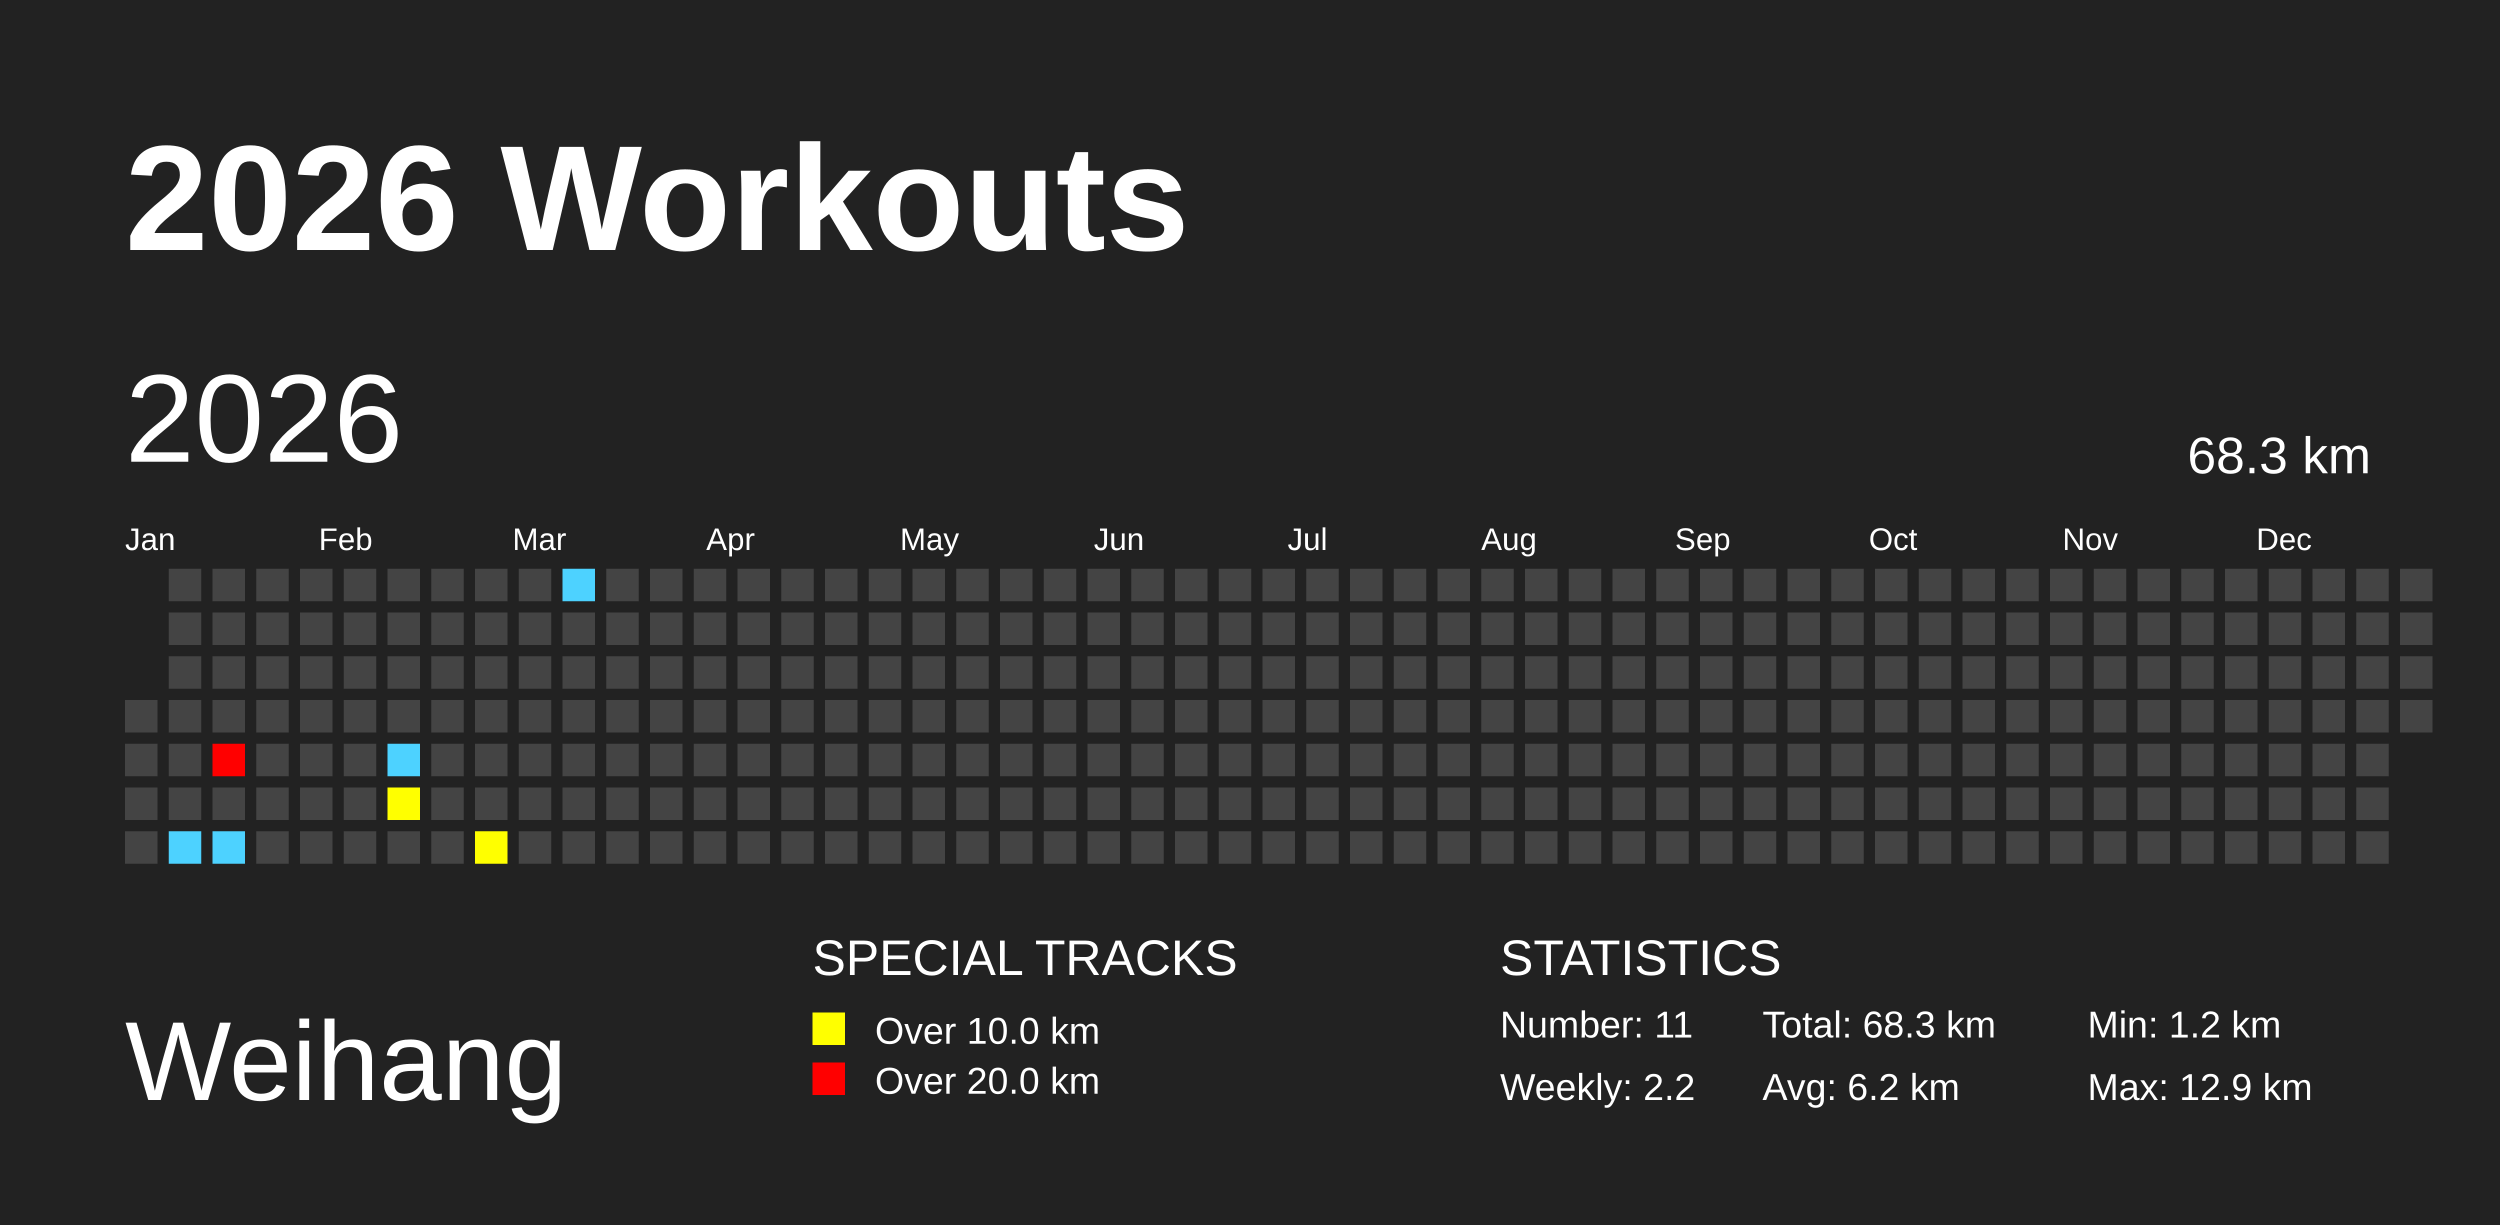
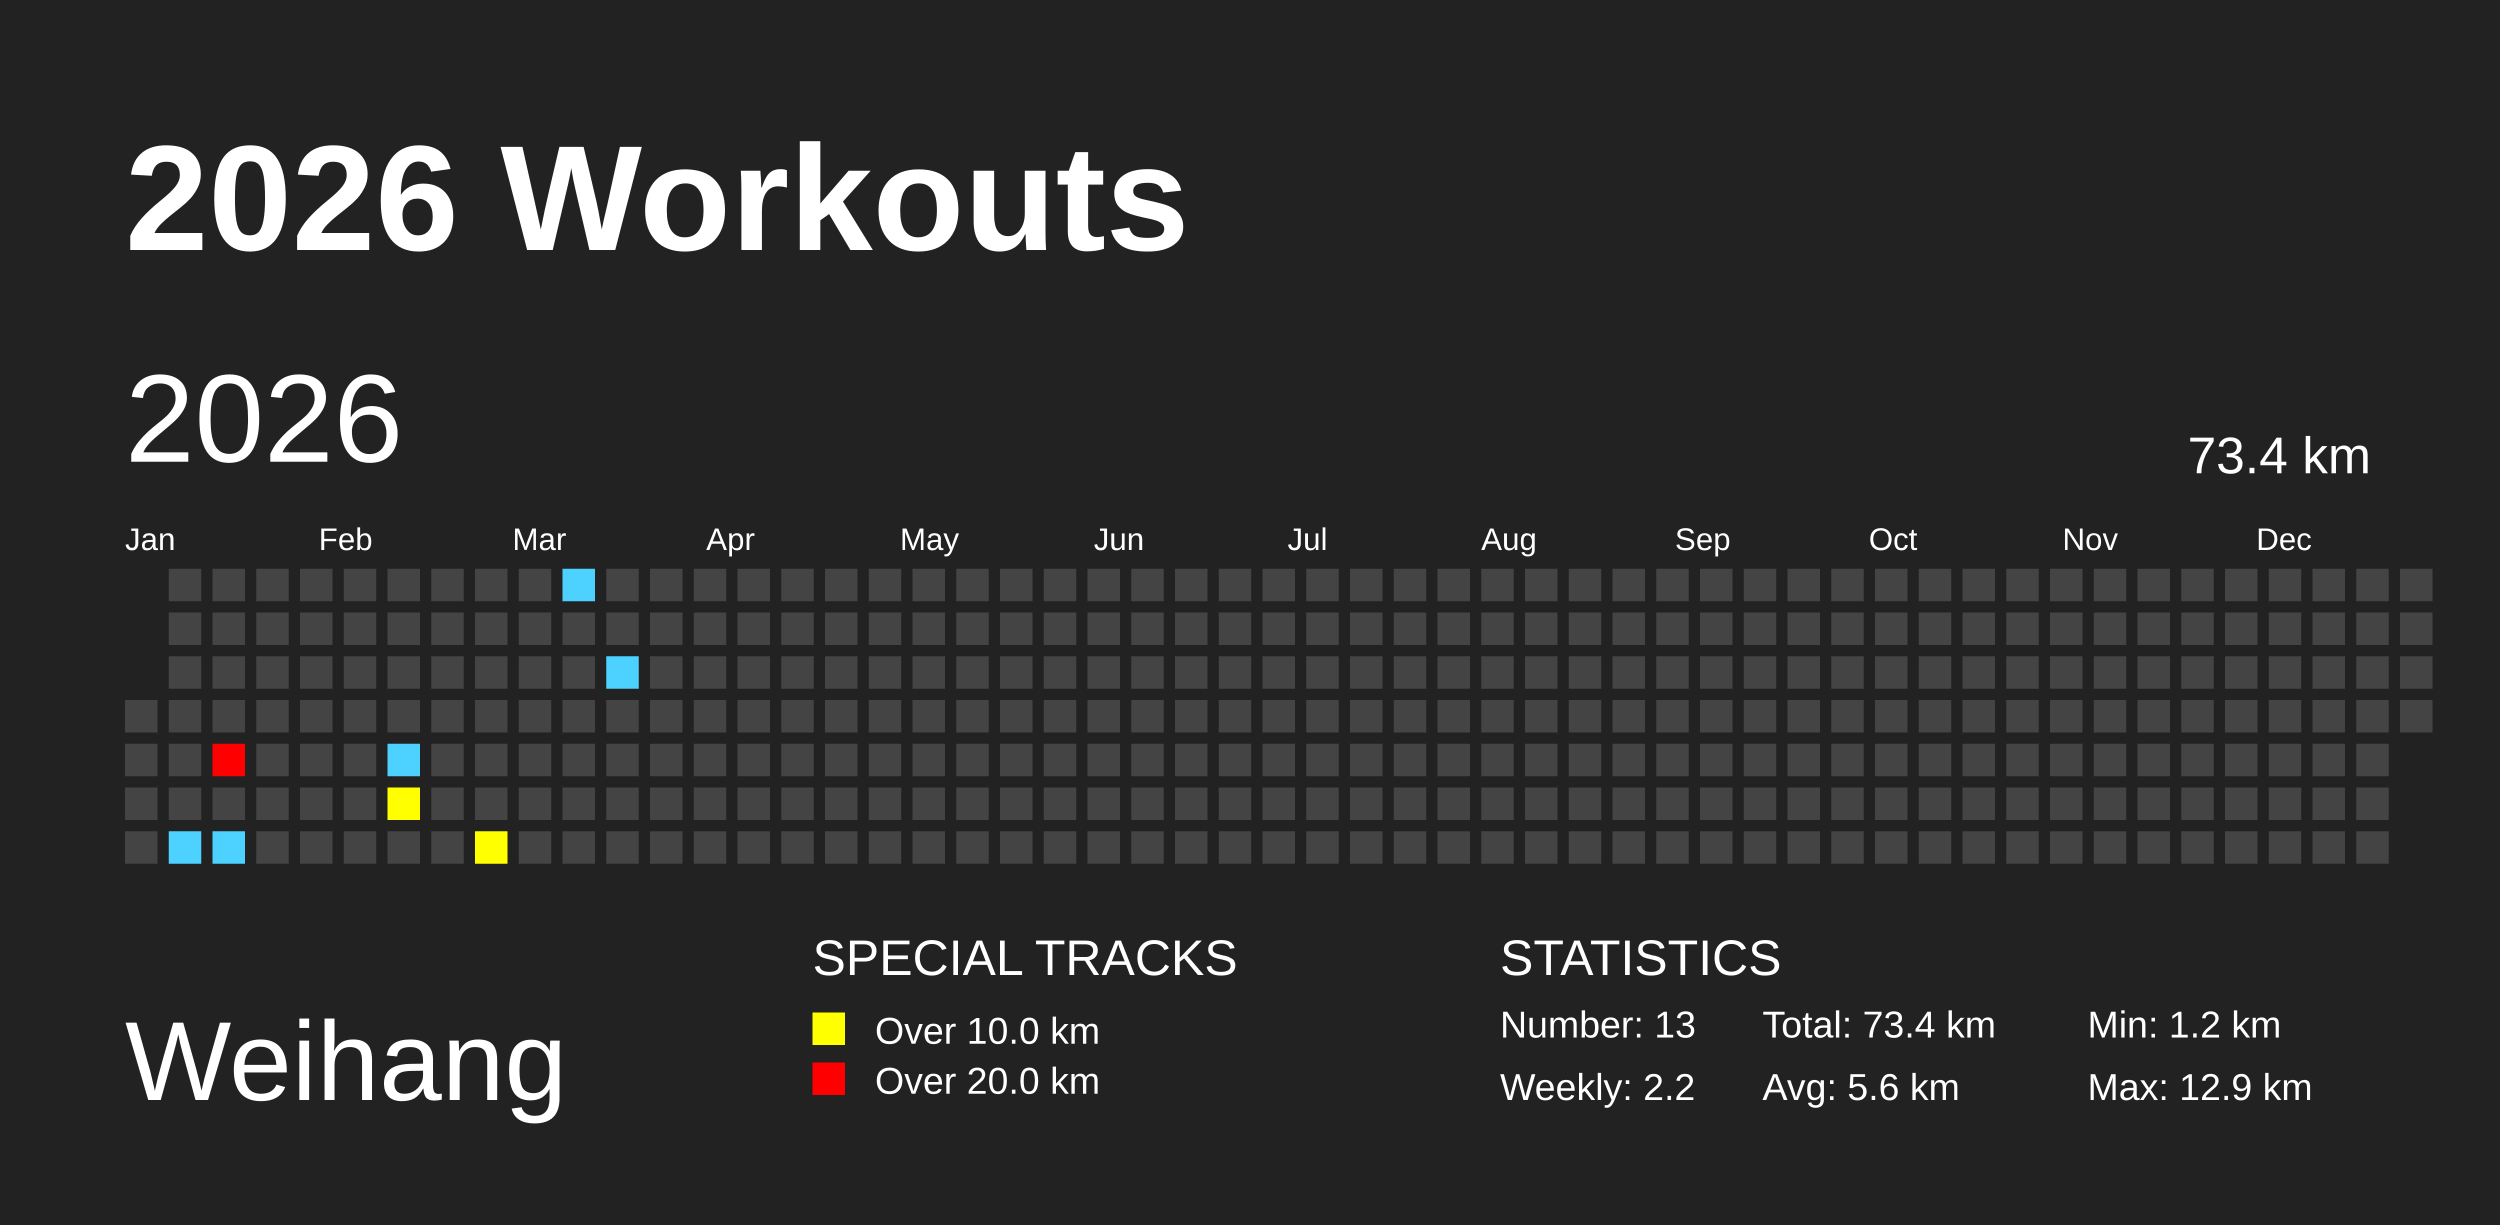
<svg xmlns="http://www.w3.org/2000/svg" baseProfile="full" height="98mm" version="1.1" viewBox="0,0,200,98" width="200mm">
  <defs />
  <rect fill="#222222" height="98" width="200" x="0" y="0" />
  <text fill="#FFFFFF" style="font-size:12px; font-family:Arial; font-weight:bold;" x="10" y="20">2026 Workouts</text>
  <text fill="#FFFFFF" style="font-size:9px; font-family:Arial" x="10" y="88">Weihang</text>
  <text fill="#FFFFFF" style="font-size:4px; font-family:Arial" x="65" y="78">SPECIAL TRACKS</text>
  <rect fill="yellow" height="2.6" width="2.6" x="65" y="81" />
  <text fill="#FFFFFF" style="font-size:3px; font-family:Arial" x="70" y="83.5">Over 10.0 km</text>
  <rect fill="red" height="2.6" width="2.6" x="65" y="85" />
  <text fill="#FFFFFF" style="font-size:3px; font-family:Arial" x="70" y="87.5">Over 20.0 km</text>
  <text fill="#FFFFFF" style="font-size:4px; font-family:Arial" x="120" y="78">STATISTICS</text>
-   <text fill="#FFFFFF" style="font-size:3px; font-family:Arial" x="120" y="83">Number: 11</text>
+   <text fill="#FFFFFF" style="font-size:3px; font-family:Arial" x="120" y="83">Number: 13</text>
  <text fill="#FFFFFF" style="font-size:3px; font-family:Arial" x="120" y="88">Weekly: 2.2</text>
-   <text fill="#FFFFFF" style="font-size:3px; font-family:Arial" x="141" y="83">Total: 68.3 km</text>
-   <text fill="#FFFFFF" style="font-size:3px; font-family:Arial" x="141" y="88">Avg: 6.2 km</text>
+   <text fill="#FFFFFF" style="font-size:3px; font-family:Arial" x="141" y="83">Total: 73.4 km</text>
+   <text fill="#FFFFFF" style="font-size:3px; font-family:Arial" x="141" y="88">Avg: 5.6 km</text>
  <text fill="#FFFFFF" style="font-size:3px; font-family:Arial" x="167" y="83">Min: 1.2 km</text>
  <text fill="#FFFFFF" style="font-size:3px; font-family:Arial" x="167" y="88">Max: 12.9 km</text>
  <text dominant-baseline="hanging" fill="#FFFFFF" style="font-size:10.0px; font-family:Arial;" x="10" y="30">2026</text>
-   <text dominant-baseline="hanging" fill="#FFFFFF" style="font-size:4.125px; font-family:Arial;" x="175" y="35">68.3 km</text>
+   <text dominant-baseline="hanging" fill="#FFFFFF" style="font-size:4.125px; font-family:Arial;" x="175" y="35">73.4 km</text>
  <text fill="#FFFFFF" style="font-size:2.5px; font-family:Arial" x="10.0" y="44">Jan</text>
  <text fill="#FFFFFF" style="font-size:2.5px; font-family:Arial" x="25.5" y="44">Feb</text>
  <text fill="#FFFFFF" style="font-size:2.5px; font-family:Arial" x="41.0" y="44">Mar</text>
  <text fill="#FFFFFF" style="font-size:2.5px; font-family:Arial" x="56.5" y="44">Apr</text>
  <text fill="#FFFFFF" style="font-size:2.5px; font-family:Arial" x="72.0" y="44">May</text>
  <text fill="#FFFFFF" style="font-size:2.5px; font-family:Arial" x="87.5" y="44">Jun</text>
  <text fill="#FFFFFF" style="font-size:2.5px; font-family:Arial" x="103.0" y="44">Jul</text>
  <text fill="#FFFFFF" style="font-size:2.5px; font-family:Arial" x="118.5" y="44">Aug</text>
  <text fill="#FFFFFF" style="font-size:2.5px; font-family:Arial" x="134.0" y="44">Sep</text>
  <text fill="#FFFFFF" style="font-size:2.5px; font-family:Arial" x="149.5" y="44">Oct</text>
  <text fill="#FFFFFF" style="font-size:2.5px; font-family:Arial" x="165.0" y="44">Nov</text>
  <text fill="#FFFFFF" style="font-size:2.5px; font-family:Arial" x="180.5" y="44">Dec</text>
  <rect fill="#444444" height="2.6" width="2.6" x="10.0" y="56.0" />
  <rect fill="#444444" height="2.6" width="2.6" x="10.0" y="59.5" />
  <rect fill="#444444" height="2.6" width="2.6" x="10.0" y="63.0" />
  <rect fill="#444444" height="2.6" width="2.6" x="10.0" y="66.5" />
  <rect fill="#444444" height="2.6" width="2.6" x="13.5" y="45.5" />
  <rect fill="#444444" height="2.6" width="2.6" x="13.5" y="49.0" />
  <rect fill="#444444" height="2.6" width="2.6" x="13.5" y="52.5" />
  <rect fill="#444444" height="2.6" width="2.6" x="13.5" y="56.0" />
  <rect fill="#444444" height="2.6" width="2.6" x="13.5" y="59.5" />
  <rect fill="#444444" height="2.6" width="2.6" x="13.5" y="63.0" />
  <rect fill="#4DD2FF" height="2.6" width="2.6" x="13.5" y="66.5" />
  <rect fill="#444444" height="2.6" width="2.6" x="17.0" y="45.5" />
  <rect fill="#444444" height="2.6" width="2.6" x="17.0" y="49.0" />
  <rect fill="#444444" height="2.6" width="2.6" x="17.0" y="52.5" />
  <rect fill="#444444" height="2.6" width="2.6" x="17.0" y="56.0" />
  <rect fill="red" height="2.6" width="2.6" x="17.0" y="59.5" />
  <rect fill="#444444" height="2.6" width="2.6" x="17.0" y="63.0" />
  <rect fill="#4DD2FF" height="2.6" width="2.6" x="17.0" y="66.5" />
  <rect fill="#444444" height="2.6" width="2.6" x="20.5" y="45.5" />
  <rect fill="#444444" height="2.6" width="2.6" x="20.5" y="49.0" />
  <rect fill="#444444" height="2.6" width="2.6" x="20.5" y="52.5" />
  <rect fill="#444444" height="2.6" width="2.6" x="20.5" y="56.0" />
  <rect fill="#444444" height="2.6" width="2.6" x="20.5" y="59.5" />
  <rect fill="#444444" height="2.6" width="2.6" x="20.5" y="63.0" />
  <rect fill="#444444" height="2.6" width="2.6" x="20.5" y="66.5" />
  <rect fill="#444444" height="2.6" width="2.6" x="24.0" y="45.5" />
  <rect fill="#444444" height="2.6" width="2.6" x="24.0" y="49.0" />
  <rect fill="#444444" height="2.6" width="2.6" x="24.0" y="52.5" />
  <rect fill="#444444" height="2.6" width="2.6" x="24.0" y="56.0" />
  <rect fill="#444444" height="2.6" width="2.6" x="24.0" y="59.5" />
  <rect fill="#444444" height="2.6" width="2.6" x="24.0" y="63.0" />
  <rect fill="#444444" height="2.6" width="2.6" x="24.0" y="66.5" />
  <rect fill="#444444" height="2.6" width="2.6" x="27.5" y="45.5" />
  <rect fill="#444444" height="2.6" width="2.6" x="27.5" y="49.0" />
  <rect fill="#444444" height="2.6" width="2.6" x="27.5" y="52.5" />
  <rect fill="#444444" height="2.6" width="2.6" x="27.5" y="56.0" />
  <rect fill="#444444" height="2.6" width="2.6" x="27.5" y="59.5" />
  <rect fill="#444444" height="2.6" width="2.6" x="27.5" y="63.0" />
  <rect fill="#444444" height="2.6" width="2.6" x="27.5" y="66.5" />
  <rect fill="#444444" height="2.6" width="2.6" x="31.0" y="45.5" />
  <rect fill="#444444" height="2.6" width="2.6" x="31.0" y="49.0" />
  <rect fill="#444444" height="2.6" width="2.6" x="31.0" y="52.5" />
  <rect fill="#444444" height="2.6" width="2.6" x="31.0" y="56.0" />
  <rect fill="#4DD2FF" height="2.6" width="2.6" x="31.0" y="59.5" />
  <rect fill="yellow" height="2.6" width="2.6" x="31.0" y="63.0" />
  <rect fill="#444444" height="2.6" width="2.6" x="31.0" y="66.5" />
  <rect fill="#444444" height="2.6" width="2.6" x="34.5" y="45.5" />
  <rect fill="#444444" height="2.6" width="2.6" x="34.5" y="49.0" />
  <rect fill="#444444" height="2.6" width="2.6" x="34.5" y="52.5" />
  <rect fill="#444444" height="2.6" width="2.6" x="34.5" y="56.0" />
  <rect fill="#444444" height="2.6" width="2.6" x="34.5" y="59.5" />
  <rect fill="#444444" height="2.6" width="2.6" x="34.5" y="63.0" />
  <rect fill="#444444" height="2.6" width="2.6" x="34.5" y="66.5" />
  <rect fill="#444444" height="2.6" width="2.6" x="38.0" y="45.5" />
  <rect fill="#444444" height="2.6" width="2.6" x="38.0" y="49.0" />
  <rect fill="#444444" height="2.6" width="2.6" x="38.0" y="52.5" />
  <rect fill="#444444" height="2.6" width="2.6" x="38.0" y="56.0" />
  <rect fill="#444444" height="2.6" width="2.6" x="38.0" y="59.5" />
  <rect fill="#444444" height="2.6" width="2.6" x="38.0" y="63.0" />
  <rect fill="yellow" height="2.6" width="2.6" x="38.0" y="66.5" />
  <rect fill="#444444" height="2.6" width="2.6" x="41.5" y="45.5" />
  <rect fill="#444444" height="2.6" width="2.6" x="41.5" y="49.0" />
  <rect fill="#444444" height="2.6" width="2.6" x="41.5" y="52.5" />
  <rect fill="#444444" height="2.6" width="2.6" x="41.5" y="56.0" />
  <rect fill="#444444" height="2.6" width="2.6" x="41.5" y="59.5" />
  <rect fill="#444444" height="2.6" width="2.6" x="41.5" y="63.0" />
  <rect fill="#444444" height="2.6" width="2.6" x="41.5" y="66.5" />
  <rect fill="#4DD2FF" height="2.6" width="2.6" x="45.0" y="45.5" />
  <rect fill="#444444" height="2.6" width="2.6" x="45.0" y="49.0" />
  <rect fill="#444444" height="2.6" width="2.6" x="45.0" y="52.5" />
  <rect fill="#444444" height="2.6" width="2.6" x="45.0" y="56.0" />
  <rect fill="#444444" height="2.6" width="2.6" x="45.0" y="59.5" />
  <rect fill="#444444" height="2.6" width="2.6" x="45.0" y="63.0" />
  <rect fill="#444444" height="2.6" width="2.6" x="45.0" y="66.5" />
  <rect fill="#444444" height="2.6" width="2.6" x="48.5" y="45.5" />
  <rect fill="#444444" height="2.6" width="2.6" x="48.5" y="49.0" />
-   <rect fill="#444444" height="2.6" width="2.6" x="48.5" y="52.5" />
+   <rect fill="#4DD2FF" height="2.6" width="2.6" x="48.5" y="52.5" />
  <rect fill="#444444" height="2.6" width="2.6" x="48.5" y="56.0" />
  <rect fill="#444444" height="2.6" width="2.6" x="48.5" y="59.5" />
  <rect fill="#444444" height="2.6" width="2.6" x="48.5" y="63.0" />
  <rect fill="#444444" height="2.6" width="2.6" x="48.5" y="66.5" />
  <rect fill="#444444" height="2.6" width="2.6" x="52.0" y="45.5" />
  <rect fill="#444444" height="2.6" width="2.6" x="52.0" y="49.0" />
  <rect fill="#444444" height="2.6" width="2.6" x="52.0" y="52.5" />
  <rect fill="#444444" height="2.6" width="2.6" x="52.0" y="56.0" />
  <rect fill="#444444" height="2.6" width="2.6" x="52.0" y="59.5" />
  <rect fill="#444444" height="2.6" width="2.6" x="52.0" y="63.0" />
  <rect fill="#444444" height="2.6" width="2.6" x="52.0" y="66.5" />
  <rect fill="#444444" height="2.6" width="2.6" x="55.5" y="45.5" />
  <rect fill="#444444" height="2.6" width="2.6" x="55.5" y="49.0" />
  <rect fill="#444444" height="2.6" width="2.6" x="55.5" y="52.5" />
  <rect fill="#444444" height="2.6" width="2.6" x="55.5" y="56.0" />
  <rect fill="#444444" height="2.6" width="2.6" x="55.5" y="59.5" />
  <rect fill="#444444" height="2.6" width="2.6" x="55.5" y="63.0" />
  <rect fill="#444444" height="2.6" width="2.6" x="55.5" y="66.5" />
  <rect fill="#444444" height="2.6" width="2.6" x="59.0" y="45.5" />
  <rect fill="#444444" height="2.6" width="2.6" x="59.0" y="49.0" />
  <rect fill="#444444" height="2.6" width="2.6" x="59.0" y="52.5" />
  <rect fill="#444444" height="2.6" width="2.6" x="59.0" y="56.0" />
  <rect fill="#444444" height="2.6" width="2.6" x="59.0" y="59.5" />
  <rect fill="#444444" height="2.6" width="2.6" x="59.0" y="63.0" />
  <rect fill="#444444" height="2.6" width="2.6" x="59.0" y="66.5" />
  <rect fill="#444444" height="2.6" width="2.6" x="62.5" y="45.5" />
  <rect fill="#444444" height="2.6" width="2.6" x="62.5" y="49.0" />
  <rect fill="#444444" height="2.6" width="2.6" x="62.5" y="52.5" />
  <rect fill="#444444" height="2.6" width="2.6" x="62.5" y="56.0" />
  <rect fill="#444444" height="2.6" width="2.6" x="62.5" y="59.5" />
  <rect fill="#444444" height="2.6" width="2.6" x="62.5" y="63.0" />
  <rect fill="#444444" height="2.6" width="2.6" x="62.5" y="66.5" />
  <rect fill="#444444" height="2.6" width="2.6" x="66.0" y="45.5" />
  <rect fill="#444444" height="2.6" width="2.6" x="66.0" y="49.0" />
  <rect fill="#444444" height="2.6" width="2.6" x="66.0" y="52.5" />
  <rect fill="#444444" height="2.6" width="2.6" x="66.0" y="56.0" />
  <rect fill="#444444" height="2.6" width="2.6" x="66.0" y="59.5" />
  <rect fill="#444444" height="2.6" width="2.6" x="66.0" y="63.0" />
  <rect fill="#444444" height="2.6" width="2.6" x="66.0" y="66.5" />
  <rect fill="#444444" height="2.6" width="2.6" x="69.5" y="45.5" />
  <rect fill="#444444" height="2.6" width="2.6" x="69.5" y="49.0" />
  <rect fill="#444444" height="2.6" width="2.6" x="69.5" y="52.5" />
  <rect fill="#444444" height="2.6" width="2.6" x="69.5" y="56.0" />
  <rect fill="#444444" height="2.6" width="2.6" x="69.5" y="59.5" />
  <rect fill="#444444" height="2.6" width="2.6" x="69.5" y="63.0" />
  <rect fill="#444444" height="2.6" width="2.6" x="69.5" y="66.5" />
  <rect fill="#444444" height="2.6" width="2.6" x="73.0" y="45.5" />
  <rect fill="#444444" height="2.6" width="2.6" x="73.0" y="49.0" />
  <rect fill="#444444" height="2.6" width="2.6" x="73.0" y="52.5" />
  <rect fill="#444444" height="2.6" width="2.6" x="73.0" y="56.0" />
  <rect fill="#444444" height="2.6" width="2.6" x="73.0" y="59.5" />
  <rect fill="#444444" height="2.6" width="2.6" x="73.0" y="63.0" />
  <rect fill="#444444" height="2.6" width="2.6" x="73.0" y="66.5" />
  <rect fill="#444444" height="2.6" width="2.6" x="76.5" y="45.5" />
  <rect fill="#444444" height="2.6" width="2.6" x="76.5" y="49.0" />
  <rect fill="#444444" height="2.6" width="2.6" x="76.5" y="52.5" />
  <rect fill="#444444" height="2.6" width="2.6" x="76.5" y="56.0" />
  <rect fill="#444444" height="2.6" width="2.6" x="76.5" y="59.5" />
  <rect fill="#444444" height="2.6" width="2.6" x="76.5" y="63.0" />
  <rect fill="#444444" height="2.6" width="2.6" x="76.5" y="66.5" />
  <rect fill="#444444" height="2.6" width="2.6" x="80.0" y="45.5" />
  <rect fill="#444444" height="2.6" width="2.6" x="80.0" y="49.0" />
  <rect fill="#444444" height="2.6" width="2.6" x="80.0" y="52.5" />
  <rect fill="#444444" height="2.6" width="2.6" x="80.0" y="56.0" />
  <rect fill="#444444" height="2.6" width="2.6" x="80.0" y="59.5" />
  <rect fill="#444444" height="2.6" width="2.6" x="80.0" y="63.0" />
  <rect fill="#444444" height="2.6" width="2.6" x="80.0" y="66.5" />
  <rect fill="#444444" height="2.6" width="2.6" x="83.5" y="45.5" />
  <rect fill="#444444" height="2.6" width="2.6" x="83.5" y="49.0" />
  <rect fill="#444444" height="2.6" width="2.6" x="83.5" y="52.5" />
  <rect fill="#444444" height="2.6" width="2.6" x="83.5" y="56.0" />
  <rect fill="#444444" height="2.6" width="2.6" x="83.5" y="59.5" />
  <rect fill="#444444" height="2.6" width="2.6" x="83.5" y="63.0" />
  <rect fill="#444444" height="2.6" width="2.6" x="83.5" y="66.5" />
  <rect fill="#444444" height="2.6" width="2.6" x="87.0" y="45.5" />
  <rect fill="#444444" height="2.6" width="2.6" x="87.0" y="49.0" />
  <rect fill="#444444" height="2.6" width="2.6" x="87.0" y="52.5" />
  <rect fill="#444444" height="2.6" width="2.6" x="87.0" y="56.0" />
  <rect fill="#444444" height="2.6" width="2.6" x="87.0" y="59.5" />
  <rect fill="#444444" height="2.6" width="2.6" x="87.0" y="63.0" />
  <rect fill="#444444" height="2.6" width="2.6" x="87.0" y="66.5" />
  <rect fill="#444444" height="2.6" width="2.6" x="90.5" y="45.5" />
  <rect fill="#444444" height="2.6" width="2.6" x="90.5" y="49.0" />
  <rect fill="#444444" height="2.6" width="2.6" x="90.5" y="52.5" />
  <rect fill="#444444" height="2.6" width="2.6" x="90.5" y="56.0" />
  <rect fill="#444444" height="2.6" width="2.6" x="90.5" y="59.5" />
  <rect fill="#444444" height="2.6" width="2.6" x="90.5" y="63.0" />
  <rect fill="#444444" height="2.6" width="2.6" x="90.5" y="66.5" />
  <rect fill="#444444" height="2.6" width="2.6" x="94.0" y="45.5" />
  <rect fill="#444444" height="2.6" width="2.6" x="94.0" y="49.0" />
  <rect fill="#444444" height="2.6" width="2.6" x="94.0" y="52.5" />
  <rect fill="#444444" height="2.6" width="2.6" x="94.0" y="56.0" />
  <rect fill="#444444" height="2.6" width="2.6" x="94.0" y="59.5" />
  <rect fill="#444444" height="2.6" width="2.6" x="94.0" y="63.0" />
  <rect fill="#444444" height="2.6" width="2.6" x="94.0" y="66.5" />
  <rect fill="#444444" height="2.6" width="2.6" x="97.5" y="45.5" />
  <rect fill="#444444" height="2.6" width="2.6" x="97.5" y="49.0" />
  <rect fill="#444444" height="2.6" width="2.6" x="97.5" y="52.5" />
  <rect fill="#444444" height="2.6" width="2.6" x="97.5" y="56.0" />
  <rect fill="#444444" height="2.6" width="2.6" x="97.5" y="59.5" />
  <rect fill="#444444" height="2.6" width="2.6" x="97.5" y="63.0" />
  <rect fill="#444444" height="2.6" width="2.6" x="97.5" y="66.5" />
  <rect fill="#444444" height="2.6" width="2.6" x="101.0" y="45.5" />
  <rect fill="#444444" height="2.6" width="2.6" x="101.0" y="49.0" />
  <rect fill="#444444" height="2.6" width="2.6" x="101.0" y="52.5" />
  <rect fill="#444444" height="2.6" width="2.6" x="101.0" y="56.0" />
  <rect fill="#444444" height="2.6" width="2.6" x="101.0" y="59.5" />
  <rect fill="#444444" height="2.6" width="2.6" x="101.0" y="63.0" />
  <rect fill="#444444" height="2.6" width="2.6" x="101.0" y="66.5" />
  <rect fill="#444444" height="2.6" width="2.6" x="104.5" y="45.5" />
  <rect fill="#444444" height="2.6" width="2.6" x="104.5" y="49.0" />
  <rect fill="#444444" height="2.6" width="2.6" x="104.5" y="52.5" />
  <rect fill="#444444" height="2.6" width="2.6" x="104.5" y="56.0" />
  <rect fill="#444444" height="2.6" width="2.6" x="104.5" y="59.5" />
  <rect fill="#444444" height="2.6" width="2.6" x="104.5" y="63.0" />
  <rect fill="#444444" height="2.6" width="2.6" x="104.5" y="66.5" />
  <rect fill="#444444" height="2.6" width="2.6" x="108.0" y="45.5" />
  <rect fill="#444444" height="2.6" width="2.6" x="108.0" y="49.0" />
  <rect fill="#444444" height="2.6" width="2.6" x="108.0" y="52.5" />
  <rect fill="#444444" height="2.6" width="2.6" x="108.0" y="56.0" />
  <rect fill="#444444" height="2.6" width="2.6" x="108.0" y="59.5" />
  <rect fill="#444444" height="2.6" width="2.6" x="108.0" y="63.0" />
  <rect fill="#444444" height="2.6" width="2.6" x="108.0" y="66.5" />
  <rect fill="#444444" height="2.6" width="2.6" x="111.5" y="45.5" />
  <rect fill="#444444" height="2.6" width="2.6" x="111.5" y="49.0" />
  <rect fill="#444444" height="2.6" width="2.6" x="111.5" y="52.5" />
  <rect fill="#444444" height="2.6" width="2.6" x="111.5" y="56.0" />
  <rect fill="#444444" height="2.6" width="2.6" x="111.5" y="59.5" />
  <rect fill="#444444" height="2.6" width="2.6" x="111.5" y="63.0" />
  <rect fill="#444444" height="2.6" width="2.6" x="111.5" y="66.5" />
  <rect fill="#444444" height="2.6" width="2.6" x="115.0" y="45.5" />
  <rect fill="#444444" height="2.6" width="2.6" x="115.0" y="49.0" />
  <rect fill="#444444" height="2.6" width="2.6" x="115.0" y="52.5" />
  <rect fill="#444444" height="2.6" width="2.6" x="115.0" y="56.0" />
  <rect fill="#444444" height="2.6" width="2.6" x="115.0" y="59.5" />
  <rect fill="#444444" height="2.6" width="2.6" x="115.0" y="63.0" />
  <rect fill="#444444" height="2.6" width="2.6" x="115.0" y="66.5" />
  <rect fill="#444444" height="2.6" width="2.6" x="118.5" y="45.5" />
  <rect fill="#444444" height="2.6" width="2.6" x="118.5" y="49.0" />
  <rect fill="#444444" height="2.6" width="2.6" x="118.5" y="52.5" />
  <rect fill="#444444" height="2.6" width="2.6" x="118.5" y="56.0" />
  <rect fill="#444444" height="2.6" width="2.6" x="118.5" y="59.5" />
  <rect fill="#444444" height="2.6" width="2.6" x="118.5" y="63.0" />
  <rect fill="#444444" height="2.6" width="2.6" x="118.5" y="66.5" />
  <rect fill="#444444" height="2.6" width="2.6" x="122.0" y="45.5" />
  <rect fill="#444444" height="2.6" width="2.6" x="122.0" y="49.0" />
  <rect fill="#444444" height="2.6" width="2.6" x="122.0" y="52.5" />
  <rect fill="#444444" height="2.6" width="2.6" x="122.0" y="56.0" />
  <rect fill="#444444" height="2.6" width="2.6" x="122.0" y="59.5" />
  <rect fill="#444444" height="2.6" width="2.6" x="122.0" y="63.0" />
  <rect fill="#444444" height="2.6" width="2.6" x="122.0" y="66.5" />
  <rect fill="#444444" height="2.6" width="2.6" x="125.5" y="45.5" />
  <rect fill="#444444" height="2.6" width="2.6" x="125.5" y="49.0" />
  <rect fill="#444444" height="2.6" width="2.6" x="125.5" y="52.5" />
  <rect fill="#444444" height="2.6" width="2.6" x="125.5" y="56.0" />
  <rect fill="#444444" height="2.6" width="2.6" x="125.5" y="59.5" />
  <rect fill="#444444" height="2.6" width="2.6" x="125.5" y="63.0" />
  <rect fill="#444444" height="2.6" width="2.6" x="125.5" y="66.5" />
  <rect fill="#444444" height="2.6" width="2.6" x="129.0" y="45.5" />
  <rect fill="#444444" height="2.6" width="2.6" x="129.0" y="49.0" />
  <rect fill="#444444" height="2.6" width="2.6" x="129.0" y="52.5" />
  <rect fill="#444444" height="2.6" width="2.6" x="129.0" y="56.0" />
  <rect fill="#444444" height="2.6" width="2.6" x="129.0" y="59.5" />
  <rect fill="#444444" height="2.6" width="2.6" x="129.0" y="63.0" />
  <rect fill="#444444" height="2.6" width="2.6" x="129.0" y="66.5" />
  <rect fill="#444444" height="2.6" width="2.6" x="132.5" y="45.5" />
  <rect fill="#444444" height="2.6" width="2.6" x="132.5" y="49.0" />
  <rect fill="#444444" height="2.6" width="2.6" x="132.5" y="52.5" />
  <rect fill="#444444" height="2.6" width="2.6" x="132.5" y="56.0" />
  <rect fill="#444444" height="2.6" width="2.6" x="132.5" y="59.5" />
  <rect fill="#444444" height="2.6" width="2.6" x="132.5" y="63.0" />
  <rect fill="#444444" height="2.6" width="2.6" x="132.5" y="66.5" />
  <rect fill="#444444" height="2.6" width="2.6" x="136.0" y="45.5" />
  <rect fill="#444444" height="2.6" width="2.6" x="136.0" y="49.0" />
  <rect fill="#444444" height="2.6" width="2.6" x="136.0" y="52.5" />
  <rect fill="#444444" height="2.6" width="2.6" x="136.0" y="56.0" />
  <rect fill="#444444" height="2.6" width="2.6" x="136.0" y="59.5" />
  <rect fill="#444444" height="2.6" width="2.6" x="136.0" y="63.0" />
  <rect fill="#444444" height="2.6" width="2.6" x="136.0" y="66.5" />
  <rect fill="#444444" height="2.6" width="2.6" x="139.5" y="45.5" />
  <rect fill="#444444" height="2.6" width="2.6" x="139.5" y="49.0" />
  <rect fill="#444444" height="2.6" width="2.6" x="139.5" y="52.5" />
  <rect fill="#444444" height="2.6" width="2.6" x="139.5" y="56.0" />
  <rect fill="#444444" height="2.6" width="2.6" x="139.5" y="59.5" />
  <rect fill="#444444" height="2.6" width="2.6" x="139.5" y="63.0" />
  <rect fill="#444444" height="2.6" width="2.6" x="139.5" y="66.5" />
  <rect fill="#444444" height="2.6" width="2.6" x="143.0" y="45.5" />
  <rect fill="#444444" height="2.6" width="2.6" x="143.0" y="49.0" />
  <rect fill="#444444" height="2.6" width="2.6" x="143.0" y="52.5" />
  <rect fill="#444444" height="2.6" width="2.6" x="143.0" y="56.0" />
  <rect fill="#444444" height="2.6" width="2.6" x="143.0" y="59.5" />
  <rect fill="#444444" height="2.6" width="2.6" x="143.0" y="63.0" />
  <rect fill="#444444" height="2.6" width="2.6" x="143.0" y="66.5" />
  <rect fill="#444444" height="2.6" width="2.6" x="146.5" y="45.5" />
  <rect fill="#444444" height="2.6" width="2.6" x="146.5" y="49.0" />
  <rect fill="#444444" height="2.6" width="2.6" x="146.5" y="52.5" />
  <rect fill="#444444" height="2.6" width="2.6" x="146.5" y="56.0" />
  <rect fill="#444444" height="2.6" width="2.6" x="146.5" y="59.5" />
  <rect fill="#444444" height="2.6" width="2.6" x="146.5" y="63.0" />
  <rect fill="#444444" height="2.6" width="2.6" x="146.5" y="66.5" />
  <rect fill="#444444" height="2.6" width="2.6" x="150.0" y="45.5" />
  <rect fill="#444444" height="2.6" width="2.6" x="150.0" y="49.0" />
  <rect fill="#444444" height="2.6" width="2.6" x="150.0" y="52.5" />
  <rect fill="#444444" height="2.6" width="2.6" x="150.0" y="56.0" />
  <rect fill="#444444" height="2.6" width="2.6" x="150.0" y="59.5" />
  <rect fill="#444444" height="2.6" width="2.6" x="150.0" y="63.0" />
  <rect fill="#444444" height="2.6" width="2.6" x="150.0" y="66.5" />
  <rect fill="#444444" height="2.6" width="2.6" x="153.5" y="45.5" />
  <rect fill="#444444" height="2.6" width="2.6" x="153.5" y="49.0" />
  <rect fill="#444444" height="2.6" width="2.6" x="153.5" y="52.5" />
  <rect fill="#444444" height="2.6" width="2.6" x="153.5" y="56.0" />
  <rect fill="#444444" height="2.6" width="2.6" x="153.5" y="59.5" />
  <rect fill="#444444" height="2.6" width="2.6" x="153.5" y="63.0" />
  <rect fill="#444444" height="2.6" width="2.6" x="153.5" y="66.5" />
  <rect fill="#444444" height="2.6" width="2.6" x="157.0" y="45.5" />
  <rect fill="#444444" height="2.6" width="2.6" x="157.0" y="49.0" />
  <rect fill="#444444" height="2.6" width="2.6" x="157.0" y="52.5" />
  <rect fill="#444444" height="2.6" width="2.6" x="157.0" y="56.0" />
  <rect fill="#444444" height="2.6" width="2.6" x="157.0" y="59.5" />
  <rect fill="#444444" height="2.6" width="2.6" x="157.0" y="63.0" />
  <rect fill="#444444" height="2.6" width="2.6" x="157.0" y="66.5" />
  <rect fill="#444444" height="2.6" width="2.6" x="160.5" y="45.5" />
  <rect fill="#444444" height="2.6" width="2.6" x="160.5" y="49.0" />
  <rect fill="#444444" height="2.6" width="2.6" x="160.5" y="52.5" />
  <rect fill="#444444" height="2.6" width="2.6" x="160.5" y="56.0" />
  <rect fill="#444444" height="2.6" width="2.6" x="160.5" y="59.5" />
  <rect fill="#444444" height="2.6" width="2.6" x="160.5" y="63.0" />
  <rect fill="#444444" height="2.6" width="2.6" x="160.5" y="66.5" />
  <rect fill="#444444" height="2.6" width="2.6" x="164.0" y="45.5" />
  <rect fill="#444444" height="2.6" width="2.6" x="164.0" y="49.0" />
  <rect fill="#444444" height="2.6" width="2.6" x="164.0" y="52.5" />
  <rect fill="#444444" height="2.6" width="2.6" x="164.0" y="56.0" />
  <rect fill="#444444" height="2.6" width="2.6" x="164.0" y="59.5" />
  <rect fill="#444444" height="2.6" width="2.6" x="164.0" y="63.0" />
  <rect fill="#444444" height="2.6" width="2.6" x="164.0" y="66.5" />
  <rect fill="#444444" height="2.6" width="2.6" x="167.5" y="45.5" />
  <rect fill="#444444" height="2.6" width="2.6" x="167.5" y="49.0" />
  <rect fill="#444444" height="2.6" width="2.6" x="167.5" y="52.5" />
  <rect fill="#444444" height="2.6" width="2.6" x="167.5" y="56.0" />
  <rect fill="#444444" height="2.6" width="2.6" x="167.5" y="59.5" />
  <rect fill="#444444" height="2.6" width="2.6" x="167.5" y="63.0" />
  <rect fill="#444444" height="2.6" width="2.6" x="167.5" y="66.5" />
  <rect fill="#444444" height="2.6" width="2.6" x="171.0" y="45.5" />
  <rect fill="#444444" height="2.6" width="2.6" x="171.0" y="49.0" />
  <rect fill="#444444" height="2.6" width="2.6" x="171.0" y="52.5" />
  <rect fill="#444444" height="2.6" width="2.6" x="171.0" y="56.0" />
  <rect fill="#444444" height="2.6" width="2.6" x="171.0" y="59.5" />
  <rect fill="#444444" height="2.6" width="2.6" x="171.0" y="63.0" />
  <rect fill="#444444" height="2.6" width="2.6" x="171.0" y="66.5" />
  <rect fill="#444444" height="2.6" width="2.6" x="174.5" y="45.5" />
  <rect fill="#444444" height="2.6" width="2.6" x="174.5" y="49.0" />
  <rect fill="#444444" height="2.6" width="2.6" x="174.5" y="52.5" />
  <rect fill="#444444" height="2.6" width="2.6" x="174.5" y="56.0" />
  <rect fill="#444444" height="2.6" width="2.6" x="174.5" y="59.5" />
  <rect fill="#444444" height="2.6" width="2.6" x="174.5" y="63.0" />
  <rect fill="#444444" height="2.6" width="2.6" x="174.5" y="66.5" />
  <rect fill="#444444" height="2.6" width="2.6" x="178.0" y="45.5" />
  <rect fill="#444444" height="2.6" width="2.6" x="178.0" y="49.0" />
  <rect fill="#444444" height="2.6" width="2.6" x="178.0" y="52.5" />
  <rect fill="#444444" height="2.6" width="2.6" x="178.0" y="56.0" />
  <rect fill="#444444" height="2.6" width="2.6" x="178.0" y="59.5" />
  <rect fill="#444444" height="2.6" width="2.6" x="178.0" y="63.0" />
  <rect fill="#444444" height="2.6" width="2.6" x="178.0" y="66.5" />
  <rect fill="#444444" height="2.6" width="2.6" x="181.5" y="45.5" />
  <rect fill="#444444" height="2.6" width="2.6" x="181.5" y="49.0" />
  <rect fill="#444444" height="2.6" width="2.6" x="181.5" y="52.5" />
  <rect fill="#444444" height="2.6" width="2.6" x="181.5" y="56.0" />
  <rect fill="#444444" height="2.6" width="2.6" x="181.5" y="59.5" />
  <rect fill="#444444" height="2.6" width="2.6" x="181.5" y="63.0" />
  <rect fill="#444444" height="2.6" width="2.6" x="181.5" y="66.5" />
  <rect fill="#444444" height="2.6" width="2.6" x="185.0" y="45.5" />
  <rect fill="#444444" height="2.6" width="2.6" x="185.0" y="49.0" />
  <rect fill="#444444" height="2.6" width="2.6" x="185.0" y="52.5" />
  <rect fill="#444444" height="2.6" width="2.6" x="185.0" y="56.0" />
  <rect fill="#444444" height="2.6" width="2.6" x="185.0" y="59.5" />
  <rect fill="#444444" height="2.6" width="2.6" x="185.0" y="63.0" />
  <rect fill="#444444" height="2.6" width="2.6" x="185.0" y="66.5" />
  <rect fill="#444444" height="2.6" width="2.6" x="188.5" y="45.5" />
  <rect fill="#444444" height="2.6" width="2.6" x="188.5" y="49.0" />
  <rect fill="#444444" height="2.6" width="2.6" x="188.5" y="52.5" />
  <rect fill="#444444" height="2.6" width="2.6" x="188.5" y="56.0" />
  <rect fill="#444444" height="2.6" width="2.6" x="188.5" y="59.5" />
  <rect fill="#444444" height="2.6" width="2.6" x="188.5" y="63.0" />
  <rect fill="#444444" height="2.6" width="2.6" x="188.5" y="66.5" />
  <rect fill="#444444" height="2.6" width="2.6" x="192.0" y="45.5" />
  <rect fill="#444444" height="2.6" width="2.6" x="192.0" y="49.0" />
  <rect fill="#444444" height="2.6" width="2.6" x="192.0" y="52.5" />
  <rect fill="#444444" height="2.6" width="2.6" x="192.0" y="56.0" />
</svg>
